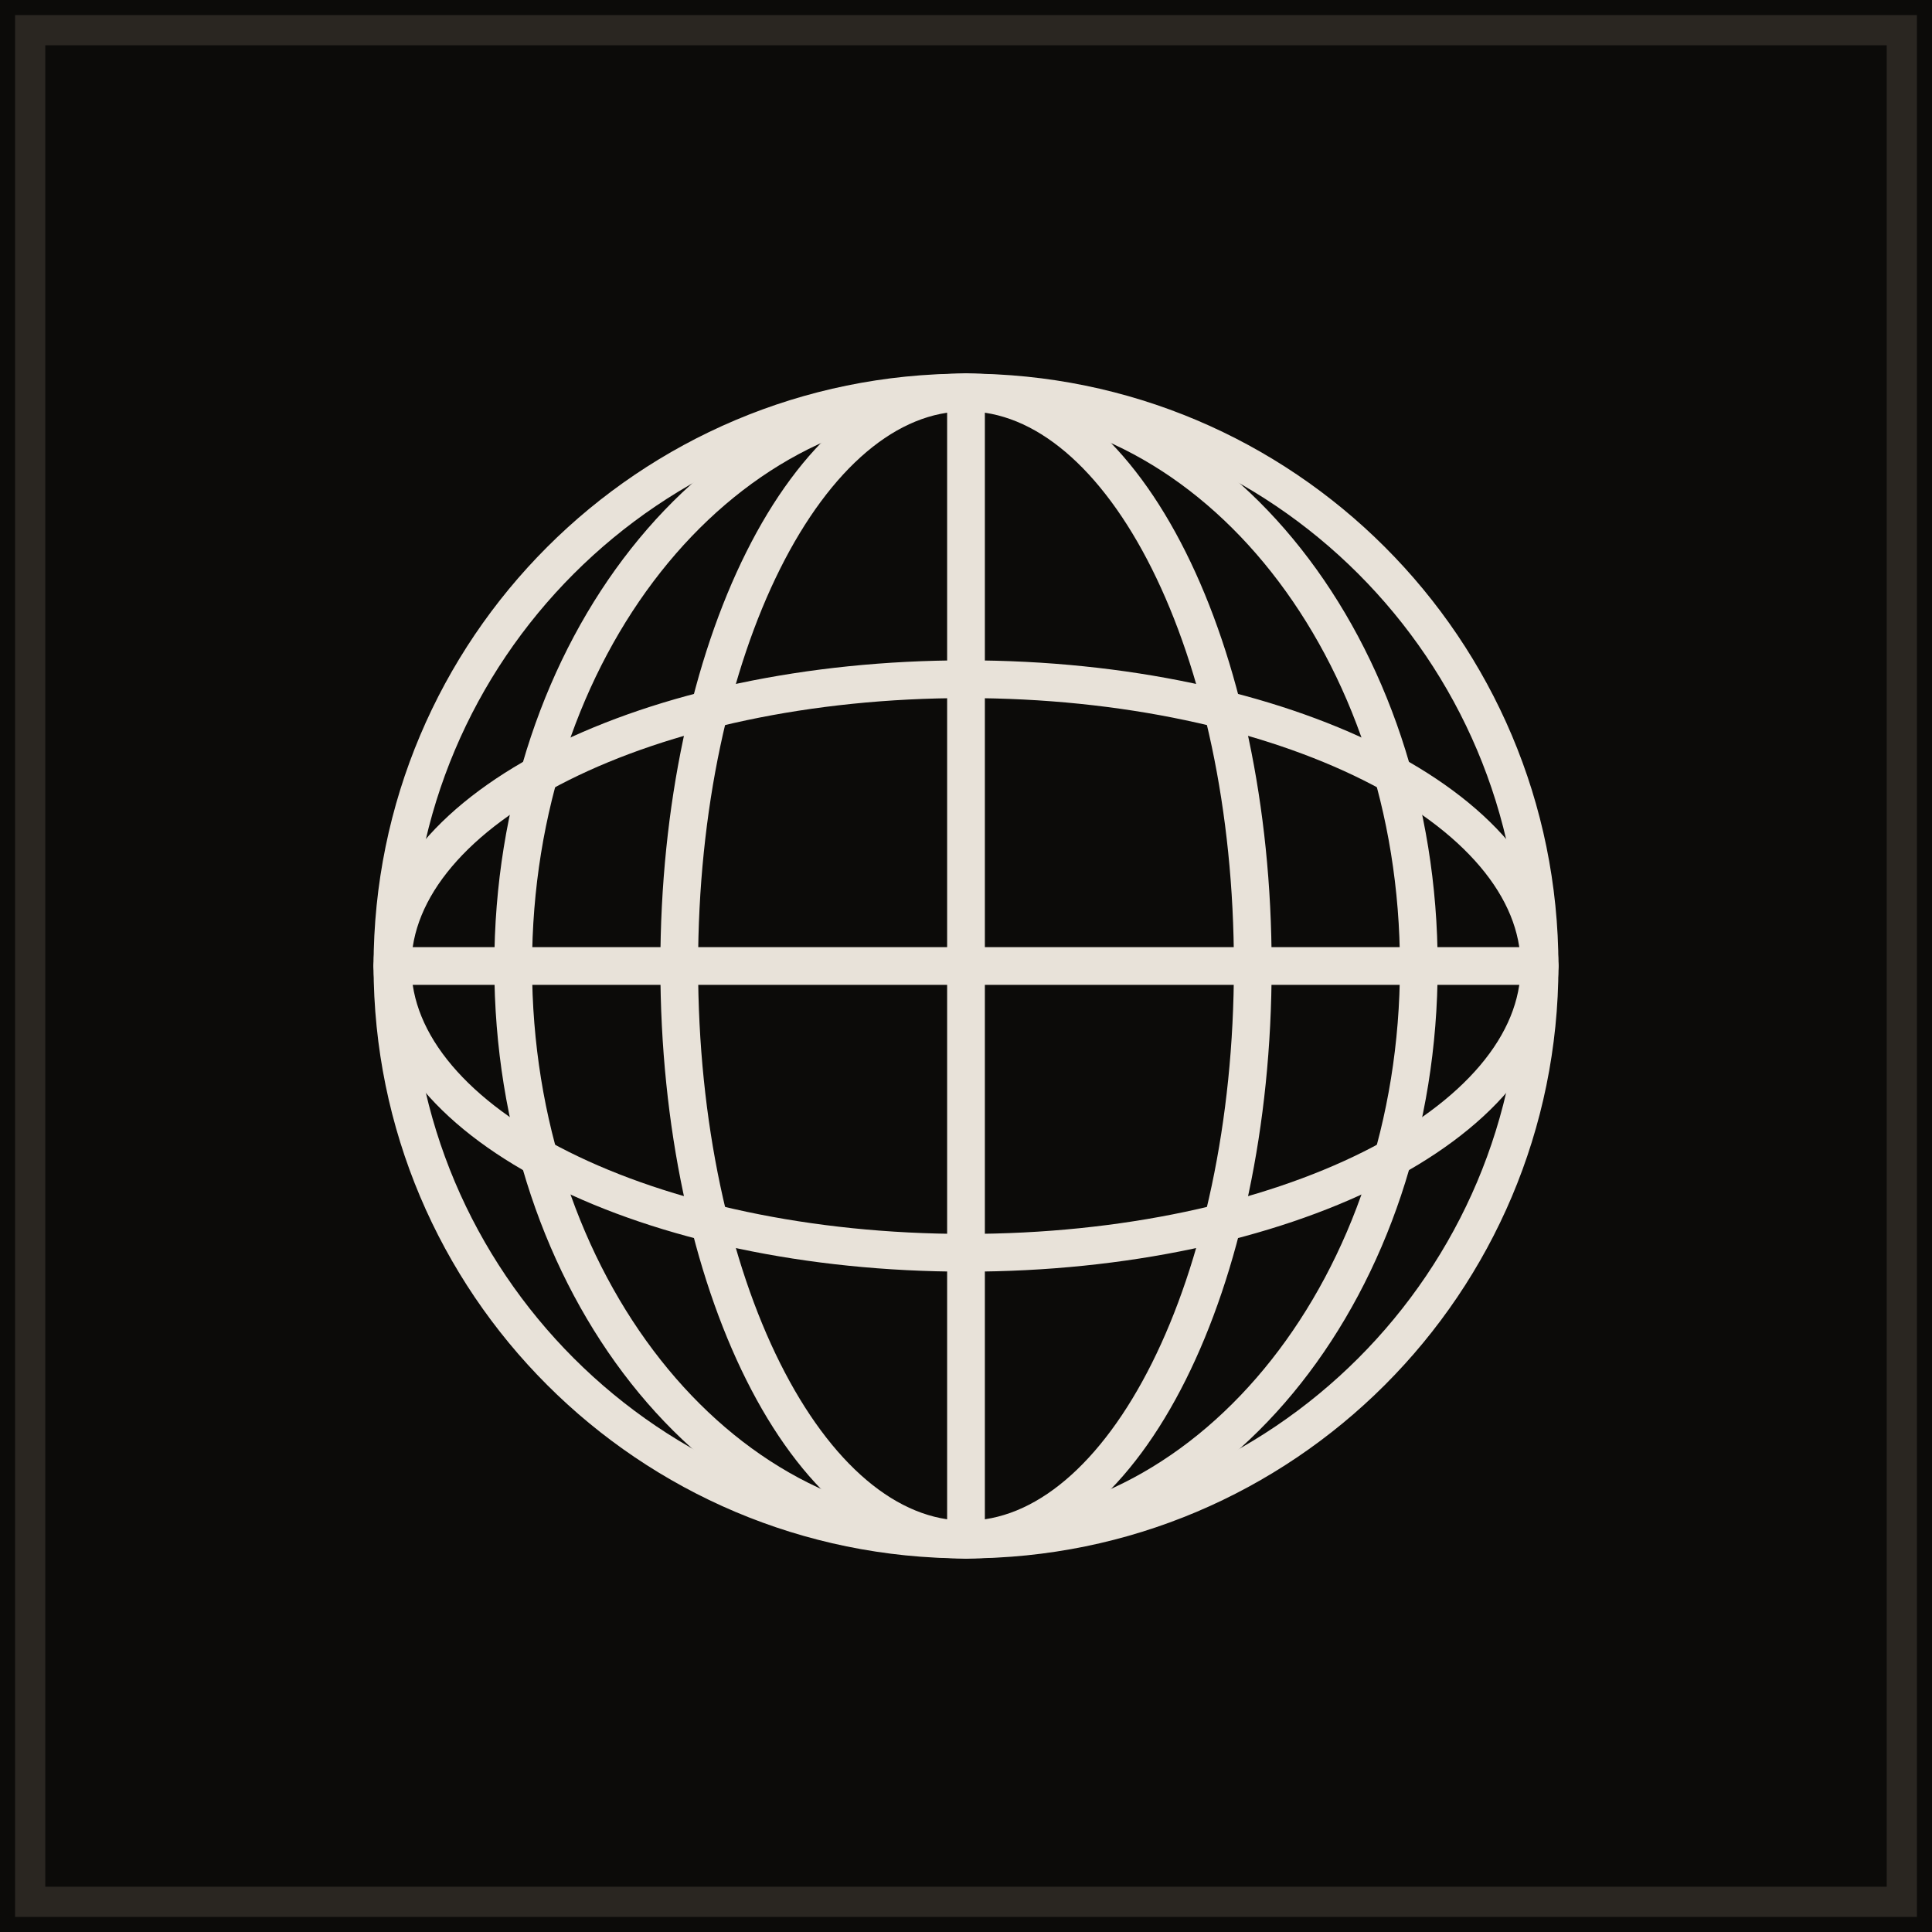
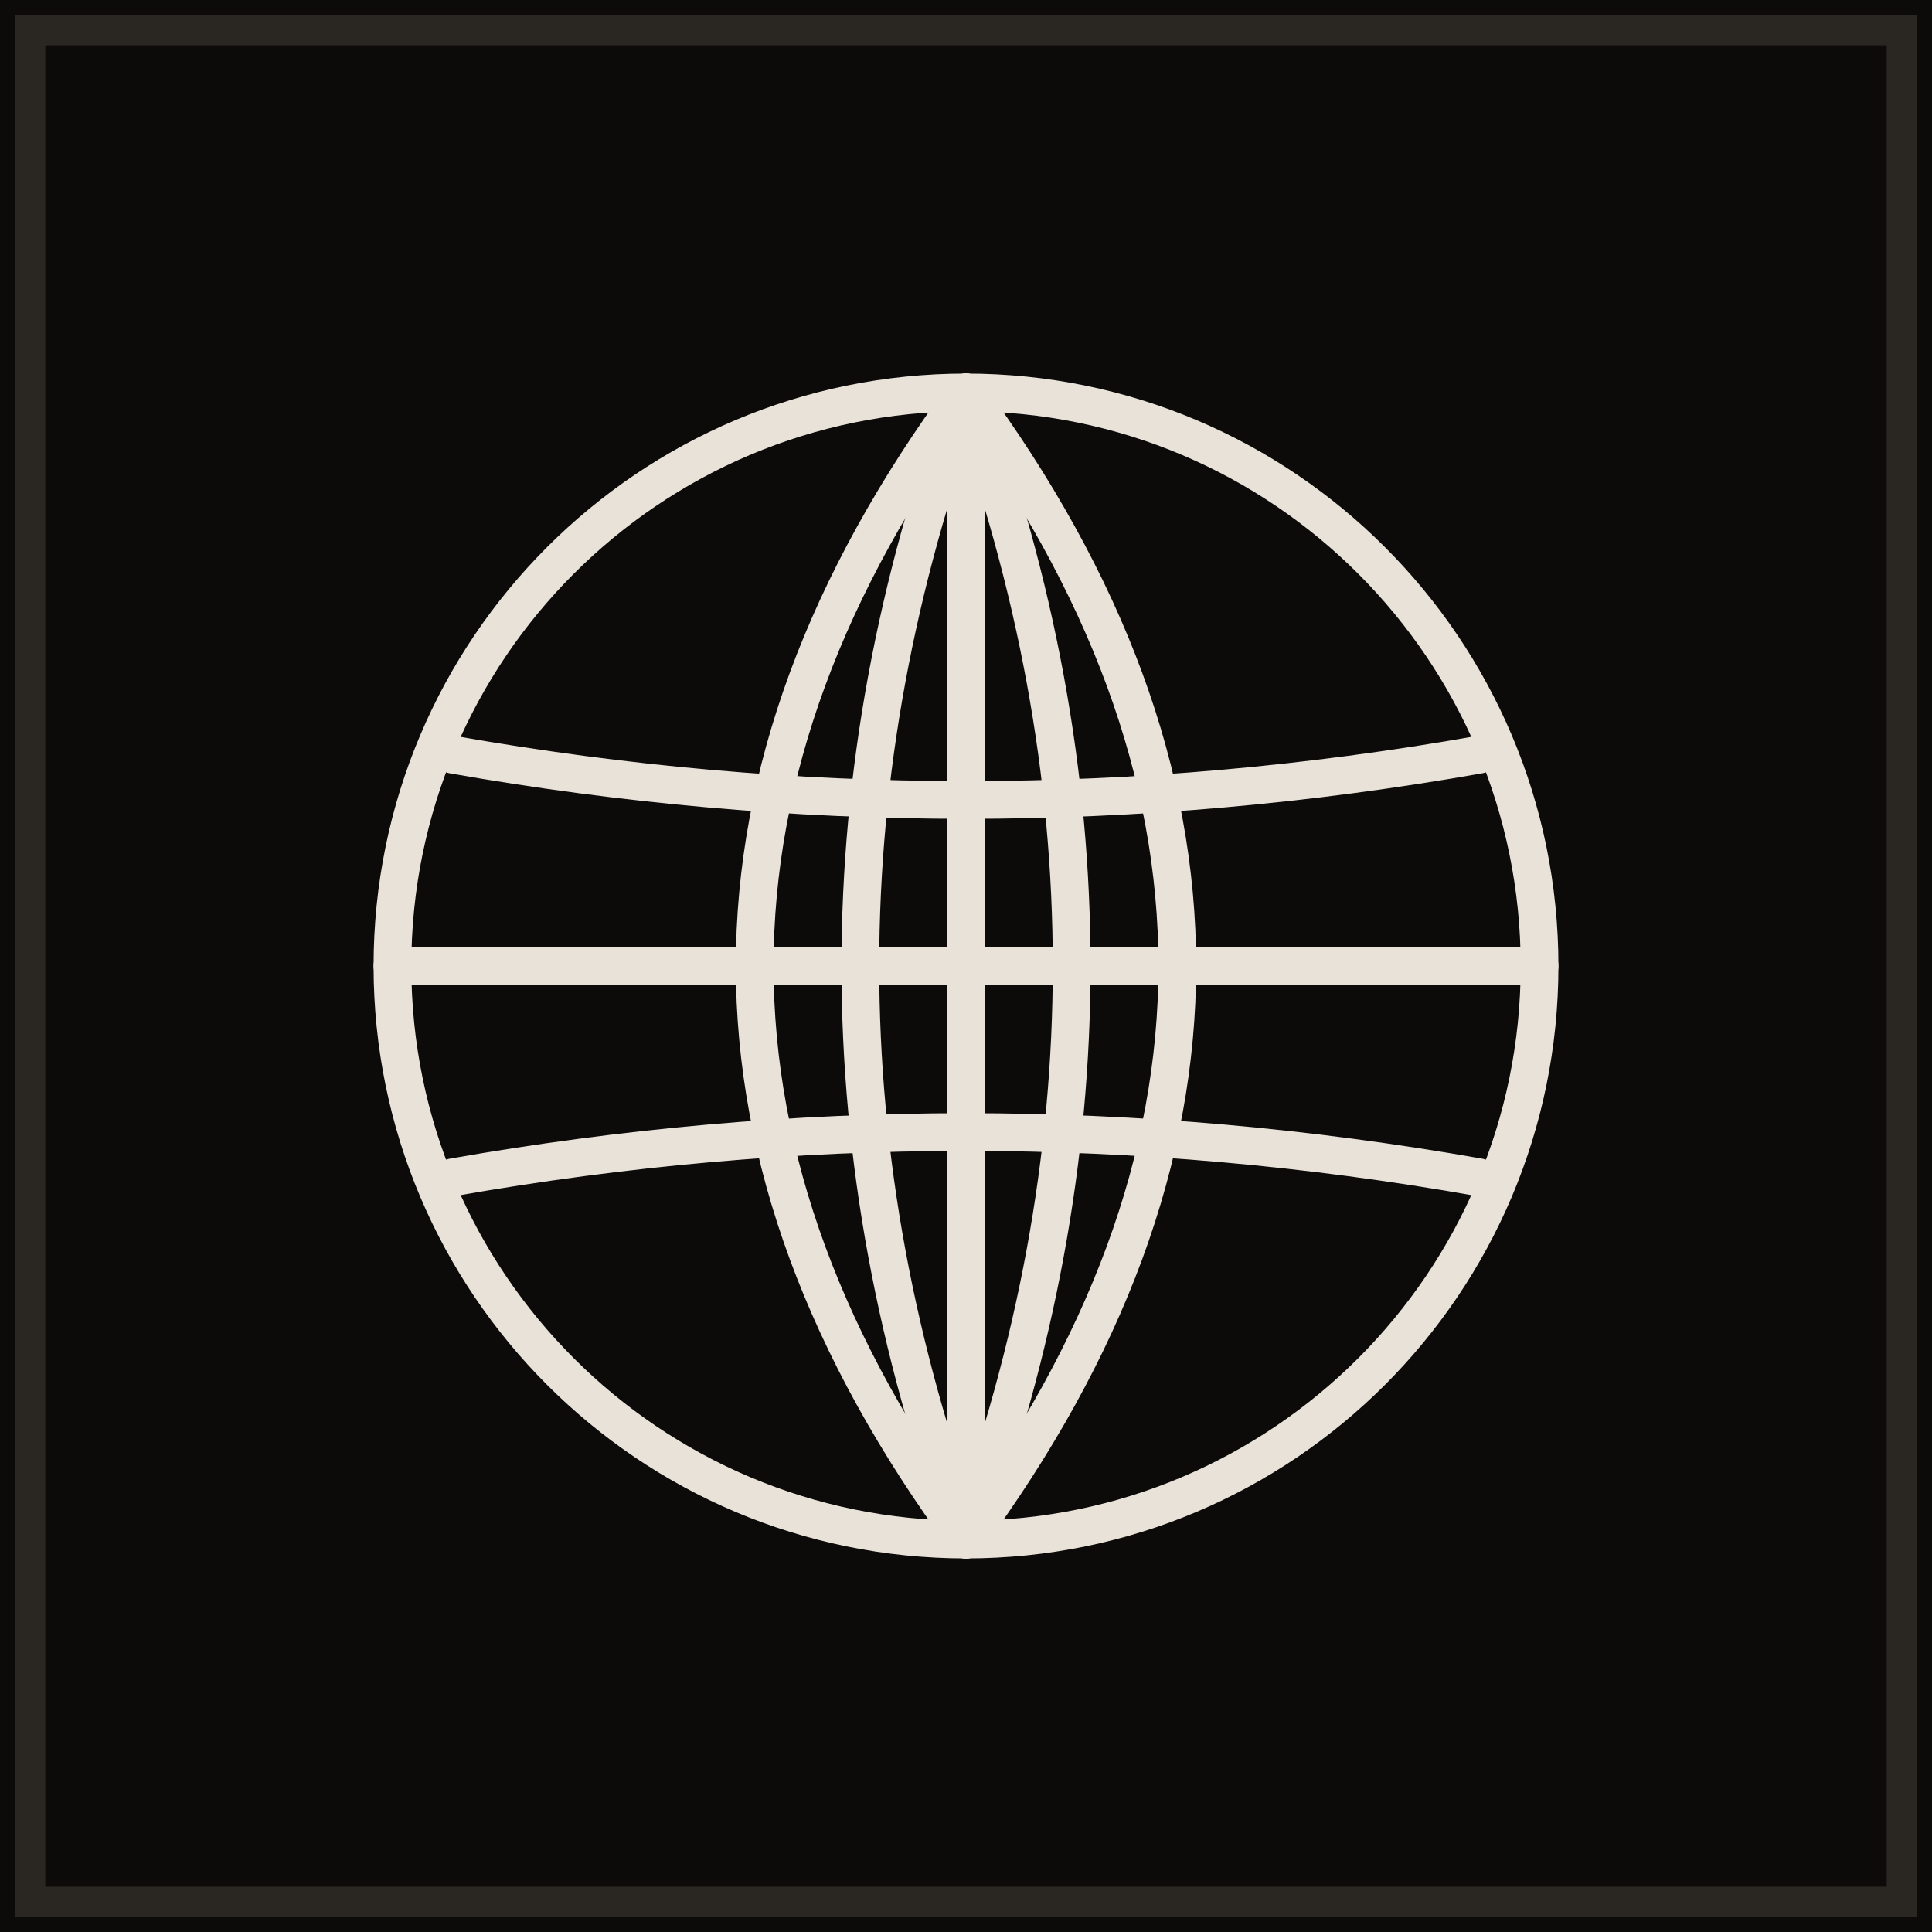
<svg xmlns="http://www.w3.org/2000/svg" width="128" height="128" viewBox="0 0 128 128">
  <rect width="128" height="128" fill="#0C0B09" />
  <rect x="2" y="2" width="124" height="124" fill="none" stroke="#2A2621" stroke-width="2" />
  <g fill="none" stroke="#E8E2D9" stroke-width="2.5" stroke-linecap="round">
    <circle cx="64" cy="64" r="38" />
    <line x1="26" y1="64" x2="102" y2="64" />
-     <ellipse cx="64" cy="64" rx="38" ry="19" />
    <line x1="64" y1="26" x2="64" y2="102" />
-     <ellipse cx="64" cy="64" rx="19" ry="38" />
-     <ellipse cx="64" cy="64" rx="30" ry="38" />
+     <path d="M 64 26 Q 50 64 64 102" />
+     <path d="M 64 26 Q 78 64 64 102" />
+     <path d="M 64 26 Q 36 64 64 102" />
+     <path d="M 64 26 Q 92 64 64 102" />
+     <path d="M 30 50 Q 64 56 98 50" />
+     <path d="M 30 78 Q 64 72 98 78" />
  </g>
</svg>
